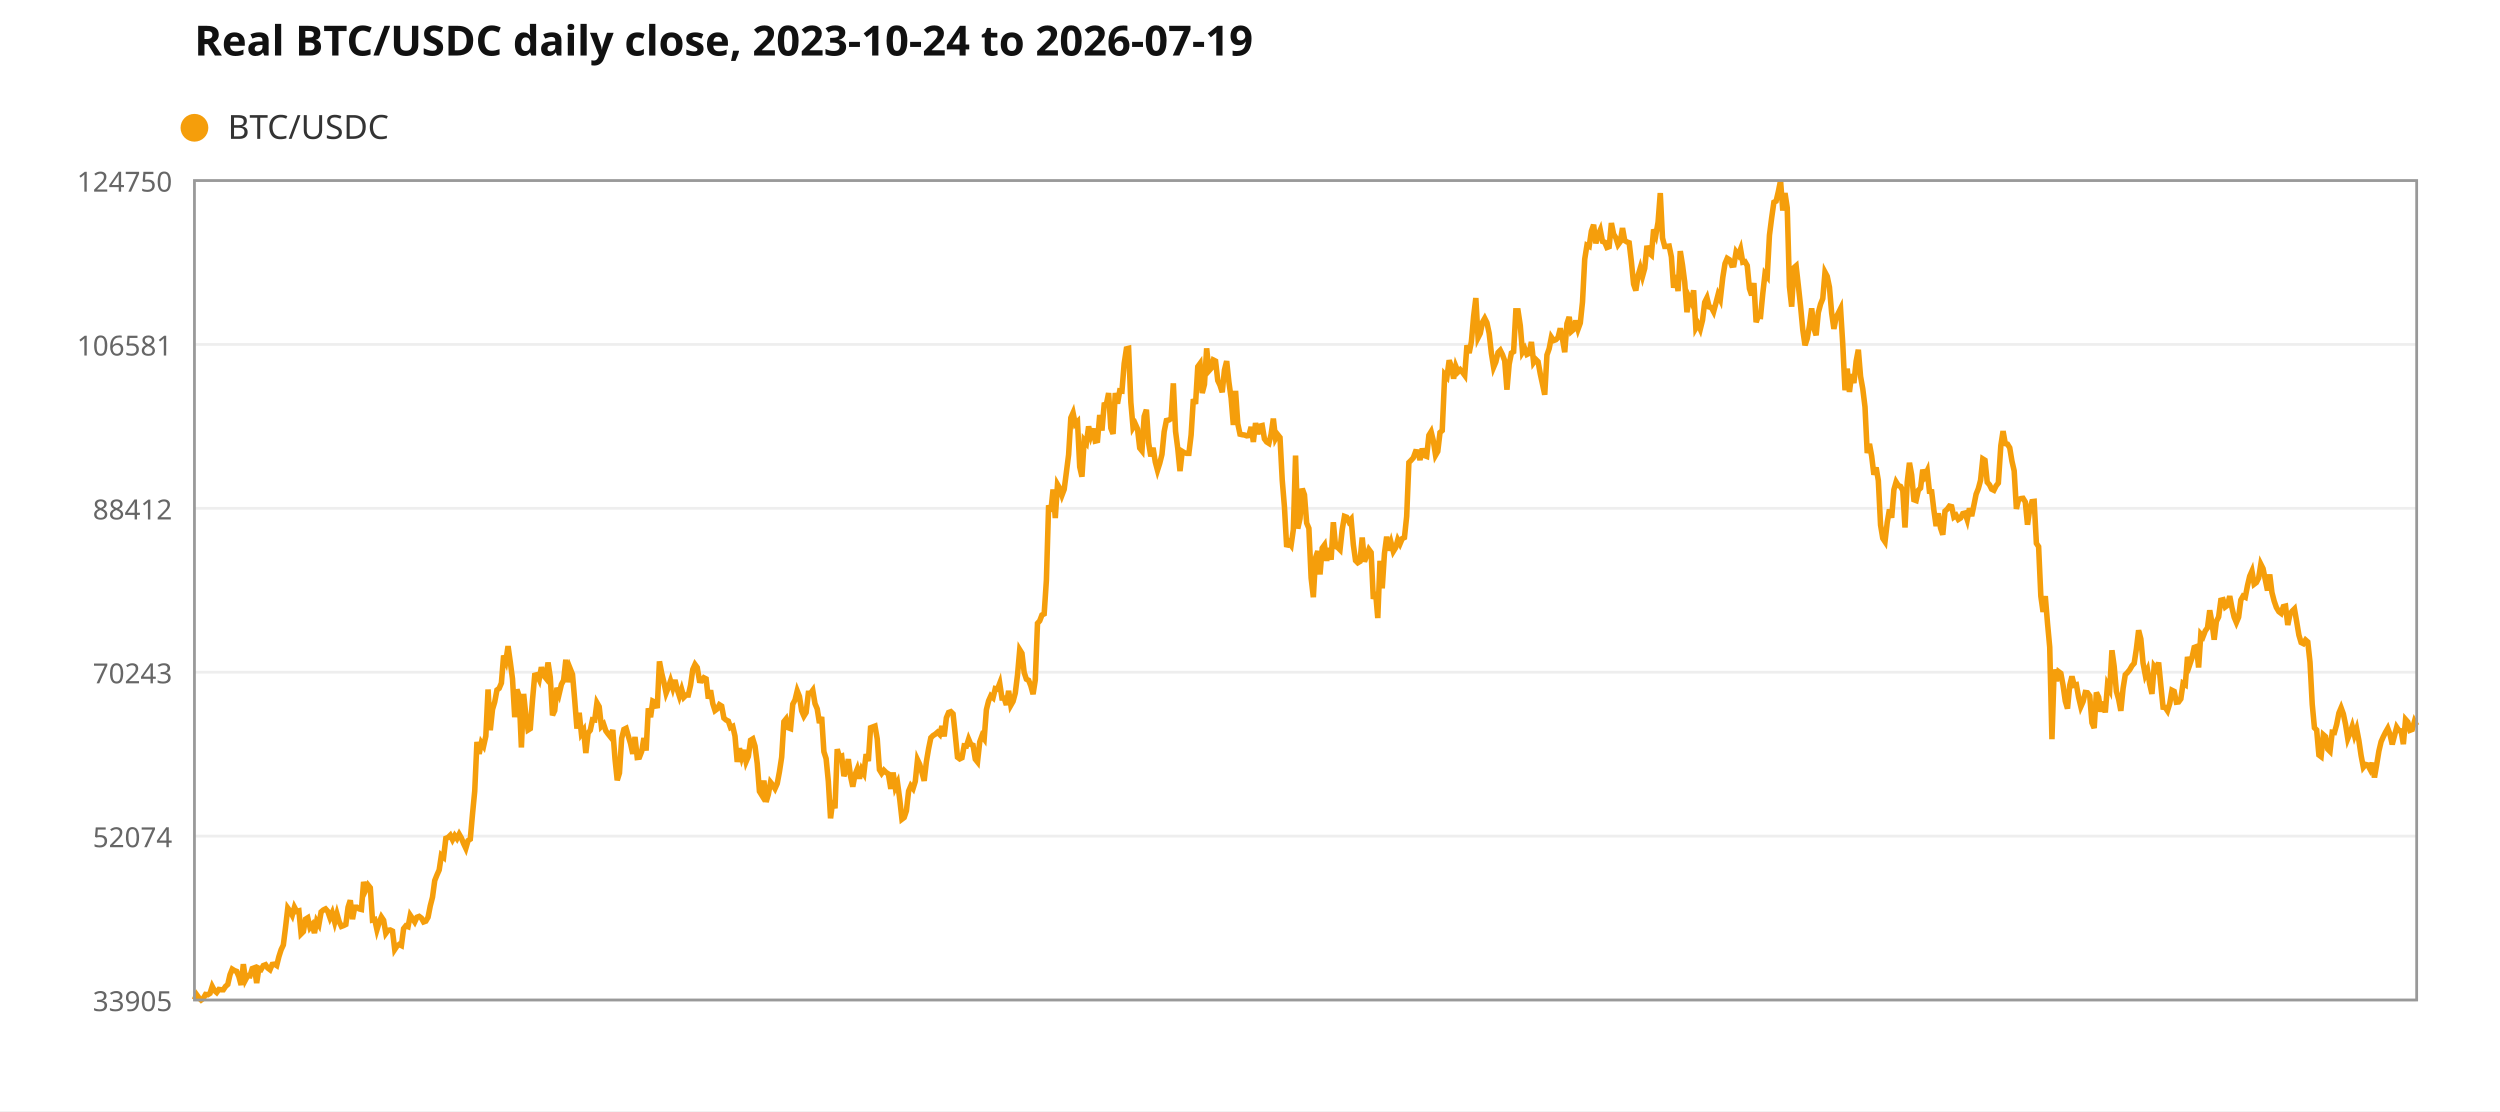
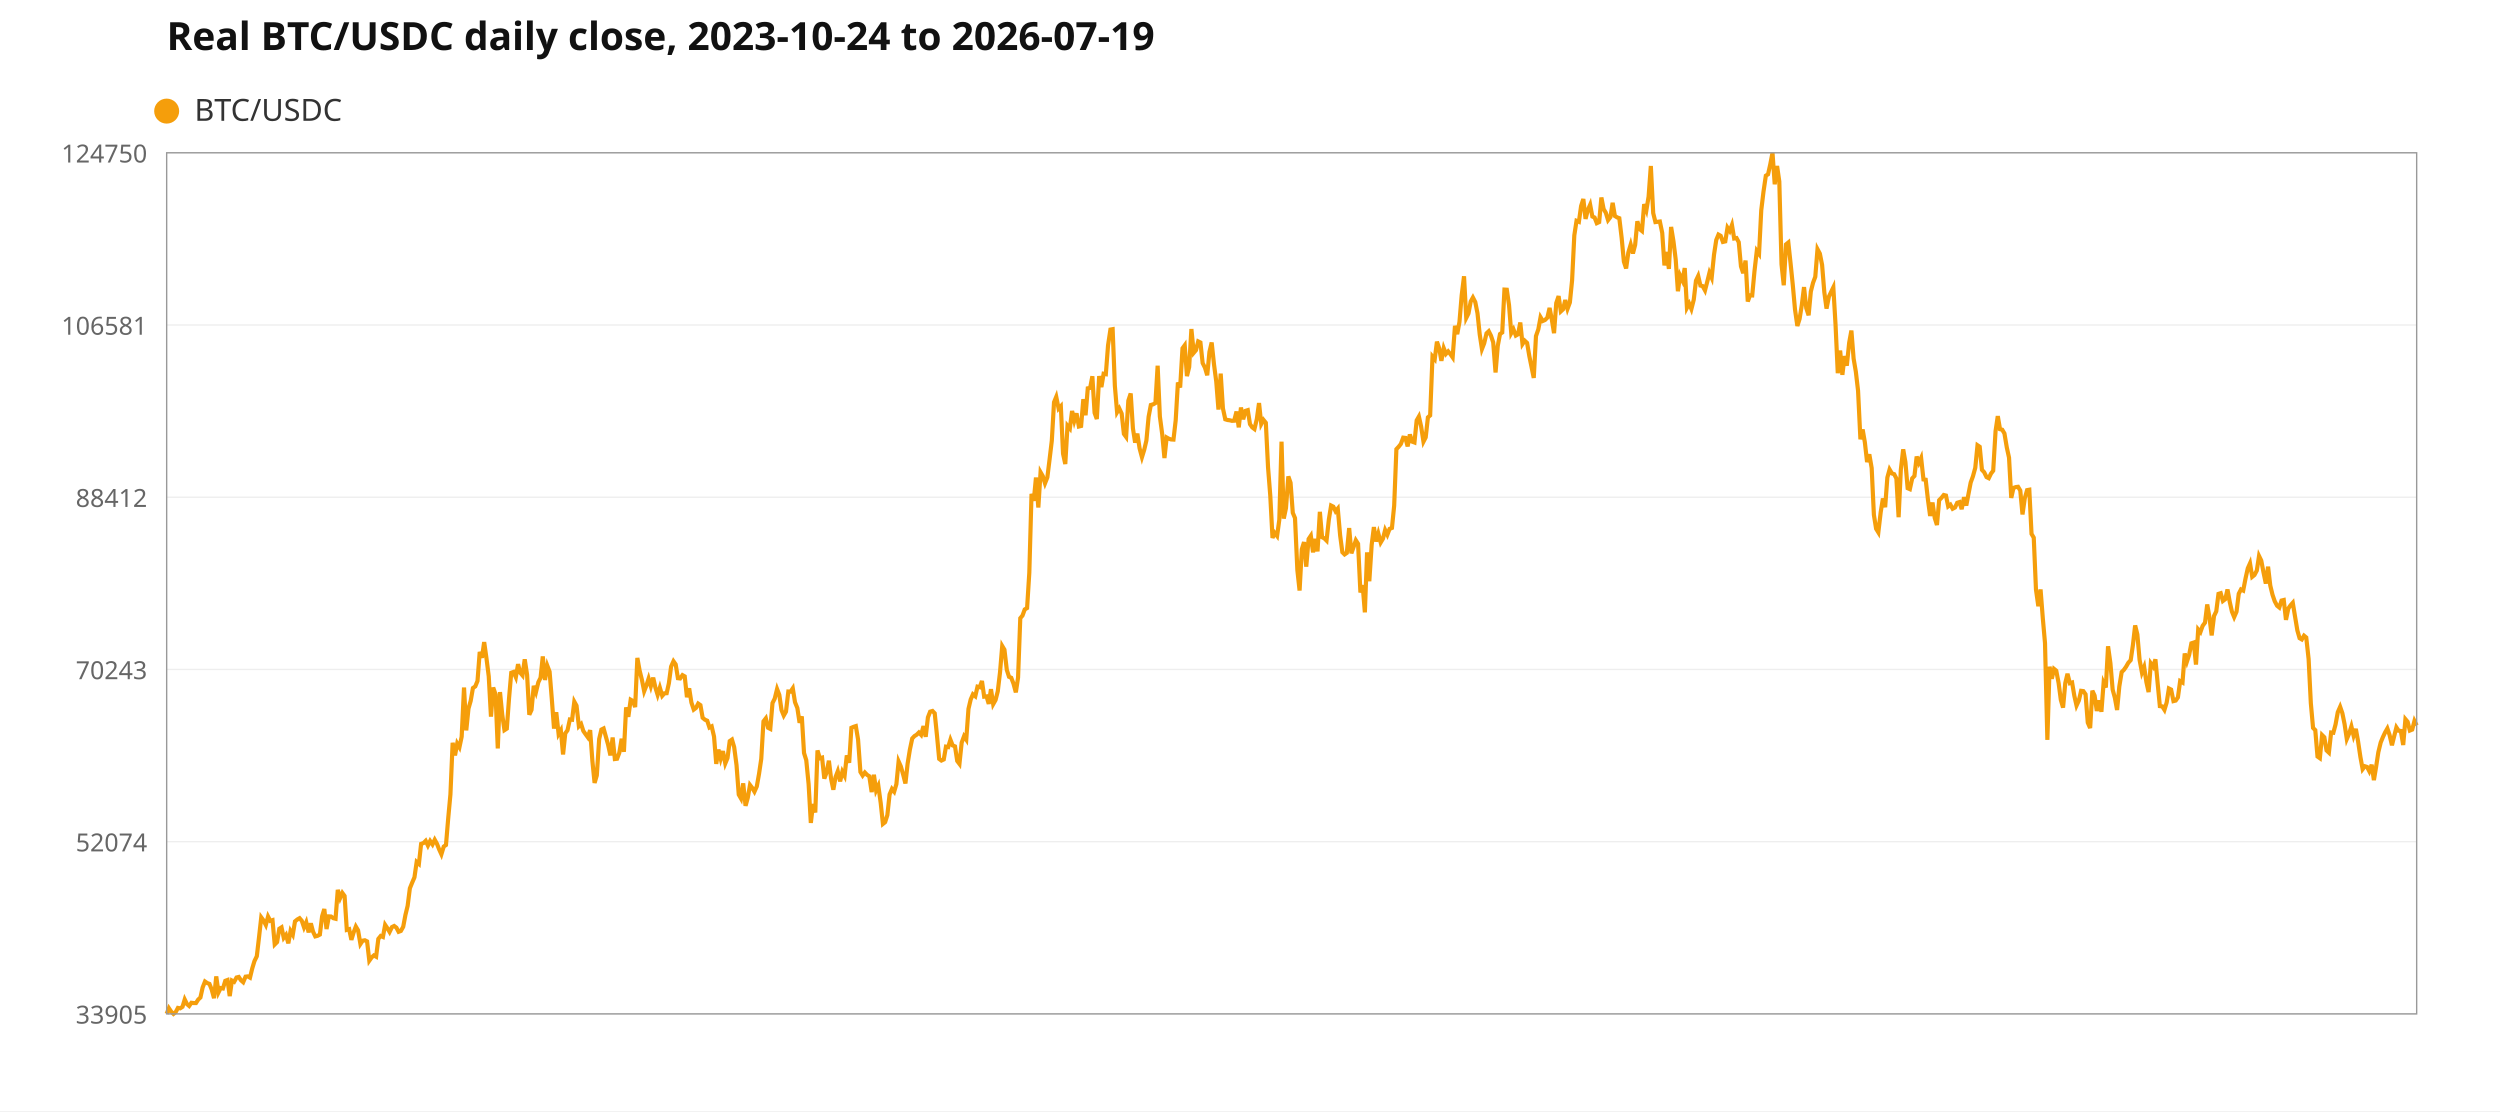
- <svg xmlns="http://www.w3.org/2000/svg" viewBox="0 0 900 400" style="width:100%;height:auto;display:block;" font-family="sans-serif">
-   <rect width="900" height="400" fill="#ffffff" />
-   <text x="70" y="20" font-size="15" font-weight="bold" fill="#111">Real BTC/USDC daily close, 2023-10-24 to 2026-07-19</text>
-   <circle cx="70" cy="46" r="5" fill="#f59e0b" />
-   <text x="82" y="50" font-size="12" font-family="sans-serif" fill="#333">BTC/USDC</text>
-   <line x1="70" y1="360.0" x2="870" y2="360.0" stroke="#eee" stroke-width="1" />
-   <text x="62" y="364.0" font-size="10" text-anchor="end" font-family="sans-serif" fill="#666">33905</text>
-   <line x1="70" y1="301.0" x2="870" y2="301.0" stroke="#eee" stroke-width="1" />
-   <text x="62" y="305.0" font-size="10" text-anchor="end" font-family="sans-serif" fill="#666">52074</text>
-   <line x1="70" y1="242.0" x2="870" y2="242.0" stroke="#eee" stroke-width="1" />
-   <text x="62" y="246.0" font-size="10" text-anchor="end" font-family="sans-serif" fill="#666">70243</text>
-   <line x1="70" y1="183.0" x2="870" y2="183.0" stroke="#eee" stroke-width="1" />
-   <text x="62" y="187.0" font-size="10" text-anchor="end" font-family="sans-serif" fill="#666">88412</text>
-   <line x1="70" y1="124.0" x2="870" y2="124.0" stroke="#eee" stroke-width="1" />
-   <text x="62" y="128.0" font-size="10" text-anchor="end" font-family="sans-serif" fill="#666">106581</text>
-   <line x1="70" y1="65.0" x2="870" y2="65.0" stroke="#eee" stroke-width="1" />
-   <text x="62" y="69.0" font-size="10" text-anchor="end" font-family="sans-serif" fill="#666">124750</text>
-   <path d="M70.0,359.9 L70.8,358.1 L71.6,359.2 L72.4,360.0 L73.2,359.4 L74.0,358.0 L74.8,358.1 L75.6,357.6 L76.4,355.1 L77.2,356.6 L78.0,357.3 L78.8,356.2 L79.6,356.3 L80.4,356.3 L81.2,355.1 L82.0,354.4 L82.8,350.9 L83.6,348.9 L84.4,349.4 L85.2,349.7 L86.0,351.6 L86.8,354.6 L87.6,347.1 L88.4,352.7 L89.2,351.2 L90.0,351.3 L90.8,348.7 L91.6,348.4 L92.4,353.9 L93.2,348.6 L94.0,349.0 L94.8,347.6 L95.6,347.3 L96.4,348.5 L97.2,349.1 L98.0,347.2 L98.8,347.1 L99.6,347.6 L100.4,344.4 L101.2,341.9 L102.0,340.2 L102.8,333.8 L103.6,326.9 L104.4,328.0 L105.2,329.5 L106.0,326.6 L106.8,328.1 L107.6,327.9 L108.4,336.2 L109.2,335.4 L110.0,330.9 L110.8,330.4 L111.6,333.9 L112.4,332.9 L113.2,335.9 L114.0,331.6 L114.8,332.9 L115.6,328.3 L116.4,327.6 L117.2,327.2 L118.0,328.1 L118.8,330.4 L119.6,328.6 L120.5,332.0 L121.3,329.0 L122.1,331.8 L122.9,333.5 L123.7,333.2 L124.5,332.8 L125.3,326.6 L126.1,324.1 L126.9,330.9 L127.7,326.6 L128.5,326.6 L129.3,327.2 L130.1,327.4 L130.9,317.5 L131.7,320.3 L132.5,318.6 L133.3,319.6 L134.1,331.2 L134.9,331.0 L135.7,334.7 L136.5,332.1 L137.3,330.1 L138.1,331.3 L138.9,336.0 L139.7,334.9 L140.5,334.8 L141.3,335.2 L142.1,341.8 L142.9,340.6 L143.7,340.0 L144.5,340.4 L145.3,334.3 L146.1,333.3 L146.9,333.6 L147.7,329.5 L148.5,330.7 L149.3,331.9 L150.1,330.2 L150.9,329.9 L151.7,330.5 L152.5,331.9 L153.3,331.6 L154.1,330.2 L154.9,326.1 L155.7,323.0 L156.5,317.0 L157.3,315.0 L158.1,313.2 L158.9,307.9 L159.7,308.6 L160.5,301.8 L161.3,301.5 L162.1,300.7 L162.9,302.3 L163.7,300.8 L164.5,301.9 L165.3,300.3 L166.1,301.7 L166.9,303.7 L167.7,305.4 L168.5,302.6 L169.3,302.1 L170.1,293.1 L170.9,284.8 L171.7,267.1 L172.5,271.4 L173.3,267.4 L174.1,268.6 L174.9,265.0 L175.7,248.2 L176.5,262.9 L177.3,255.4 L178.1,252.7 L178.9,248.4 L179.7,247.8 L180.5,245.9 L181.3,236.0 L182.1,238.0 L182.9,232.6 L183.7,238.3 L184.5,244.4 L185.3,258.2 L186.1,248.2 L186.9,250.6 L187.7,269.1 L188.5,249.8 L189.3,257.4 L190.1,262.8 L190.9,262.3 L191.7,252.0 L192.5,243.1 L193.3,242.9 L194.1,244.6 L194.9,240.2 L195.7,243.1 L196.5,244.1 L197.3,238.5 L198.1,243.8 L198.9,257.5 L199.7,255.8 L200.5,247.6 L201.3,249.8 L202.1,246.4 L202.9,244.9 L203.7,237.5 L204.5,245.6 L205.3,240.8 L206.1,242.8 L206.9,252.1 L207.7,262.3 L208.5,256.6 L209.3,264.1 L210.1,262.9 L210.9,271.1 L211.7,263.9 L212.5,262.9 L213.3,259.1 L214.1,259.2 L214.9,253.0 L215.7,254.4 L216.5,261.5 L217.3,260.7 L218.1,263.1 L218.9,264.2 L219.7,265.2 L220.6,262.8 L221.4,273.2 L222.2,280.9 L223.0,278.3 L223.8,265.8 L224.6,262.6 L225.4,262.2 L226.2,265.0 L227.0,267.7 L227.8,271.4 L228.6,265.3 L229.4,272.7 L230.2,272.6 L231.0,270.5 L231.8,265.7 L232.6,270.2 L233.4,255.0 L234.2,258.2 L235.0,252.4 L235.8,252.8 L236.6,254.9 L237.4,238.1 L238.2,242.3 L239.0,245.6 L239.8,249.5 L240.6,247.5 L241.4,245.1 L242.2,247.7 L243.0,244.8 L243.8,248.2 L244.6,250.7 L245.4,248.2 L246.2,251.0 L247.0,250.2 L247.8,250.2 L248.6,246.7 L249.4,241.0 L250.2,239.2 L251.0,240.3 L251.8,245.0 L252.6,245.1 L253.4,244.0 L254.2,244.4 L255.0,251.5 L255.8,248.5 L256.6,253.3 L257.4,255.8 L258.2,255.2 L259.0,253.7 L259.8,254.2 L260.6,258.5 L261.4,259.2 L262.2,259.6 L263.0,261.9 L263.8,261.5 L264.6,265.0 L265.4,274.3 L266.2,269.4 L267.0,272.6 L267.8,270.0 L268.6,274.2 L269.4,272.3 L270.2,266.5 L271.0,266.0 L271.8,268.6 L272.6,274.8 L273.4,284.9 L274.2,286.2 L275.0,281.0 L275.8,288.7 L276.6,286.0 L277.4,281.6 L278.2,282.6 L279.0,283.9 L279.8,282.1 L280.6,277.8 L281.4,272.6 L282.2,259.8 L283.0,258.8 L283.8,262.0 L284.6,262.3 L285.4,253.5 L286.2,252.0 L287.0,248.7 L287.8,250.7 L288.6,255.9 L289.4,257.8 L290.2,256.5 L291.0,249.6 L291.8,249.6 L292.6,248.5 L293.4,253.3 L294.2,255.2 L295.0,260.3 L295.8,258.1 L296.6,270.6 L297.4,273.1 L298.2,281.3 L299.0,294.6 L299.8,288.1 L300.6,291.0 L301.4,269.7 L302.2,272.5 L303.0,272.2 L303.8,279.4 L304.6,277.3 L305.4,273.3 L306.2,279.5 L307.0,283.2 L307.8,278.9 L308.6,276.9 L309.4,280.3 L310.2,277.0 L311.0,278.4 L311.8,271.5 L312.6,274.0 L313.4,262.0 L314.2,261.7 L315.0,261.4 L315.8,266.0 L316.6,277.1 L317.4,278.4 L318.2,277.3 L319.0,278.1 L319.8,278.6 L320.7,284.0 L321.5,278.1 L322.3,283.5 L323.1,281.8 L323.9,287.7 L324.7,294.9 L325.5,294.3 L326.3,291.9 L327.1,284.8 L327.9,282.9 L328.7,283.9 L329.5,281.3 L330.3,273.5 L331.1,275.2 L331.9,278.1 L332.7,281.1 L333.5,274.2 L334.3,269.5 L335.1,265.6 L335.9,264.8 L336.7,264.3 L337.5,263.6 L338.3,264.4 L339.1,261.4 L339.9,265.1 L340.7,258.4 L341.5,256.5 L342.3,256.2 L343.1,257.0 L343.9,264.5 L344.7,272.6 L345.5,273.2 L346.3,272.8 L347.1,268.5 L347.9,268.6 L348.7,266.1 L349.5,268.0 L350.3,268.3 L351.1,273.3 L351.9,274.3 L352.7,267.1 L353.5,264.9 L354.3,266.0 L355.1,255.5 L355.9,252.3 L356.7,250.5 L357.5,251.2 L358.3,247.9 L359.1,248.1 L359.9,246.0 L360.7,251.3 L361.5,251.3 L362.3,253.8 L363.1,248.7 L363.9,253.9 L364.7,252.5 L365.5,249.5 L366.3,243.0 L367.1,233.9 L367.9,235.2 L368.7,242.1 L369.5,244.5 L370.3,244.9 L371.1,246.9 L371.9,249.9 L372.7,244.8 L373.5,224.4 L374.3,223.5 L375.1,221.4 L375.9,221.0 L376.7,208.9 L377.5,181.9 L378.3,184.2 L379.1,176.2 L379.9,186.5 L380.7,174.4 L381.5,175.8 L382.3,178.3 L383.1,176.2 L383.9,170.0 L384.7,163.7 L385.5,150.4 L386.3,148.6 L387.1,152.6 L387.9,151.8 L388.7,168.1 L389.5,171.6 L390.3,158.5 L391.1,159.5 L391.9,153.5 L392.7,156.8 L393.5,154.3 L394.3,158.8 L395.1,158.6 L395.9,149.4 L396.7,155.0 L397.5,145.7 L398.3,145.5 L399.1,141.5 L399.9,154.1 L400.7,156.2 L401.5,141.5 L402.3,145.3 L403.1,140.7 L403.9,140.8 L404.7,130.9 L405.5,125.6 L406.3,125.4 L407.1,144.8 L407.9,153.9 L408.7,152.6 L409.5,154.4 L410.3,161.3 L411.1,162.3 L411.9,149.9 L412.7,147.5 L413.5,159.4 L414.3,164.3 L415.1,161.2 L415.9,166.3 L416.7,169.3 L417.5,166.8 L418.3,163.6 L419.1,155.4 L419.9,151.4 L420.8,151.2 L421.6,150.7 L422.4,138.0 L423.2,155.3 L424.0,161.5 L424.8,169.6 L425.6,162.5 L426.4,163.0 L427.2,163.2 L428.0,163.2 L428.8,156.6 L429.6,143.7 L430.4,145.4 L431.2,132.0 L432.0,130.9 L432.8,141.5 L433.6,138.4 L434.4,125.4 L435.2,133.5 L436.0,132.6 L436.8,129.6 L437.6,130.0 L438.4,137.0 L439.2,138.7 L440.0,141.2 L440.8,133.2 L441.6,130.0 L442.4,137.5 L443.2,143.3 L444.0,153.0 L444.8,140.7 L445.6,152.5 L446.4,156.3 L447.2,156.5 L448.0,156.6 L448.8,156.9 L449.6,156.8 L450.4,153.7 L451.2,159.1 L452.0,152.3 L452.8,156.3 L453.6,153.4 L454.4,153.2 L455.2,158.0 L456.0,159.1 L456.8,159.6 L457.6,156.3 L458.4,150.7 L459.2,157.9 L460.0,156.5 L460.8,157.5 L461.6,172.8 L462.4,182.5 L463.2,196.9 L464.0,195.2 L464.8,196.3 L465.6,190.7 L466.4,164.0 L467.2,190.3 L468.0,186.7 L468.8,175.9 L469.6,178.1 L470.4,188.3 L471.2,190.2 L472.0,208.0 L472.8,215.0 L473.6,200.8 L474.4,198.4 L475.2,206.8 L476.0,197.3 L476.8,196.2 L477.6,201.9 L478.4,197.3 L479.2,201.5 L480.0,188.0 L480.8,196.7 L481.6,197.1 L482.4,197.9 L483.2,190.6 L484.0,185.9 L484.8,186.2 L485.6,187.8 L486.4,186.9 L487.2,196.1 L488.0,201.8 L488.8,202.6 L489.6,202.1 L490.4,193.5 L491.2,202.2 L492.0,200.0 L492.8,197.8 L493.6,198.9 L494.4,215.6 L495.2,213.1 L496.0,222.5 L496.8,201.9 L497.6,211.8 L498.4,199.3 L499.2,193.2 L500.0,198.2 L500.8,195.4 L501.6,198.5 L502.4,197.2 L503.2,194.3 L504.0,195.8 L504.8,193.9 L505.6,193.5 L506.4,185.9 L507.2,166.5 L508.0,165.7 L508.8,164.8 L509.6,162.6 L510.4,162.7 L511.2,165.6 L512.0,161.5 L512.8,164.0 L513.6,164.3 L514.4,156.7 L515.2,155.4 L516.0,158.7 L516.8,163.9 L517.6,162.5 L518.4,155.7 L519.2,155.0 L520.1,134.8 L520.9,135.7 L521.7,129.7 L522.5,132.0 L523.3,136.3 L524.1,131.9 L524.9,133.9 L525.7,133.1 L526.5,134.0 L527.3,135.1 L528.1,124.3 L528.9,127.1 L529.7,123.0 L530.5,113.9 L531.3,107.3 L532.1,121.6 L532.9,120.0 L533.7,116.0 L534.5,114.6 L535.3,116.2 L536.1,120.0 L536.9,127.2 L537.7,132.2 L538.5,130.3 L539.3,126.9 L540.1,126.1 L540.9,127.7 L541.7,129.9 L542.5,140.3 L543.3,131.1 L544.1,127.1 L544.9,126.6 L545.7,111.9 L546.5,111.9 L547.3,117.2 L548.1,126.8 L548.9,125.5 L549.7,127.6 L550.5,127.2 L551.3,123.1 L552.1,130.5 L552.9,129.4 L553.7,130.2 L554.5,134.6 L555.3,138.3 L556.1,142.1 L556.9,127.8 L557.7,125.5 L558.5,121.4 L559.3,122.6 L560.1,122.3 L560.9,121.5 L561.7,118.2 L562.5,122.1 L563.3,126.8 L564.1,116.5 L564.9,114.1 L565.7,119.3 L566.5,118.6 L567.3,115.4 L568.1,118.5 L568.9,116.3 L569.7,108.7 L570.5,93.3 L571.3,88.3 L572.1,88.7 L572.9,83.2 L573.7,80.9 L574.5,87.6 L575.3,84.6 L576.1,82.8 L576.9,86.9 L577.7,87.2 L578.5,89.1 L579.3,88.8 L580.1,80.3 L580.9,84.3 L581.7,85.6 L582.5,88.1 L583.3,87.0 L584.1,82.1 L584.9,86.6 L585.7,87.1 L586.5,87.4 L587.3,94.2 L588.1,102.3 L588.9,104.6 L589.7,99.2 L590.5,96.5 L591.3,99.5 L592.1,96.6 L592.9,88.5 L593.7,91.1 L594.5,91.8 L595.3,82.6 L596.1,84.6 L596.9,80.0 L597.7,69.5 L598.5,85.7 L599.3,88.7 L600.1,88.7 L600.9,88.6 L601.7,92.5 L602.5,103.6 L603.3,99.0 L604.1,104.8 L604.9,90.4 L605.7,95.4 L606.5,101.6 L607.3,112.4 L608.1,107.1 L608.9,108.8 L609.7,104.5 L610.5,118.1 L611.3,116.7 L612.1,118.5 L612.9,115.3 L613.7,108.8 L614.5,107.2 L615.3,110.5 L616.1,110.7 L616.9,112.2 L617.7,109.2 L618.5,106.1 L619.3,107.8 L620.2,99.9 L621.0,94.9 L621.8,93.0 L622.6,93.5 L623.4,95.5 L624.2,95.4 L625.0,90.7 L625.8,91.8 L626.6,89.7 L627.4,94.4 L628.2,94.2 L629.0,95.6 L629.8,103.9 L630.6,106.3 L631.4,101.9 L632.2,116.0 L633.0,113.8 L633.8,113.9 L634.6,105.7 L635.4,98.6 L636.2,99.6 L637.0,84.7 L637.8,78.4 L638.6,72.8 L639.4,72.4 L640.2,69.0 L641.0,65.0 L641.8,75.8 L642.6,69.5 L643.4,74.8 L644.2,103.2 L645.0,110.4 L645.8,96.4 L646.6,95.7 L647.4,102.8 L648.2,110.2 L649.0,118.7 L649.8,124.3 L650.6,121.9 L651.4,117.2 L652.2,111.0 L653.0,118.2 L653.8,120.7 L654.6,112.5 L655.4,109.5 L656.2,107.5 L657.0,98.0 L657.8,99.5 L658.6,103.4 L659.4,112.7 L660.2,118.4 L661.0,114.3 L661.8,112.7 L662.6,111.1 L663.4,124.0 L664.2,140.5 L665.0,132.7 L665.8,141.1 L666.6,134.7 L667.4,137.9 L668.2,130.1 L669.0,125.9 L669.8,135.5 L670.6,140.0 L671.4,146.5 L672.2,163.1 L673.0,159.8 L673.8,164.2 L674.6,170.9 L675.4,168.3 L676.2,173.0 L677.0,189.0 L677.8,193.8 L678.6,195.0 L679.4,188.1 L680.2,183.4 L681.0,186.4 L681.8,176.3 L682.6,173.5 L683.4,174.8 L684.2,175.1 L685.0,176.6 L685.8,189.9 L686.6,173.6 L687.4,166.6 L688.2,171.0 L689.0,179.9 L689.8,180.2 L690.6,176.5 L691.4,175.7 L692.2,169.1 L693.0,171.2 L693.8,169.5 L694.6,176.9 L695.4,177.0 L696.2,183.7 L697.0,189.4 L697.8,184.8 L698.6,190.1 L699.4,192.5 L700.2,184.0 L701.0,183.3 L701.8,182.2 L702.6,182.4 L703.4,186.1 L704.2,185.5 L705.0,187.0 L705.8,186.5 L706.6,184.9 L707.4,184.7 L708.2,187.1 L709.0,183.0 L709.8,185.8 L710.6,181.9 L711.4,177.9 L712.2,175.9 L713.0,172.9 L713.8,165.2 L714.6,165.7 L715.4,173.6 L716.2,174.5 L717.0,176.1 L717.8,176.5 L718.6,174.9 L719.4,173.9 L720.3,160.4 L721.1,155.2 L721.9,159.7 L722.7,159.9 L723.5,161.2 L724.3,166.0 L725.1,169.5 L725.9,183.2 L726.7,179.8 L727.5,179.5 L728.3,179.4 L729.1,180.7 L729.9,188.9 L730.7,183.4 L731.5,180.6 L732.3,180.5 L733.1,195.6 L733.9,196.8 L734.7,214.6 L735.5,220.3 L736.3,214.6 L737.1,224.3 L737.9,233.0 L738.7,266.1 L739.5,241.0 L740.3,245.2 L741.1,241.8 L741.9,242.4 L742.7,246.7 L743.5,252.4 L744.3,255.1 L745.1,246.7 L745.9,243.5 L746.7,246.7 L747.5,246.5 L748.3,251.0 L749.1,254.4 L749.9,252.6 L750.7,249.3 L751.5,249.4 L752.3,250.5 L753.1,260.2 L753.9,262.1 L754.7,249.3 L755.5,251.0 L756.3,256.2 L757.1,252.6 L757.9,256.5 L758.7,246.6 L759.5,248.2 L760.3,234.1 L761.1,239.9 L761.9,248.9 L762.7,251.7 L763.5,255.9 L764.3,247.9 L765.1,242.9 L765.9,242.1 L766.7,241.1 L767.5,239.7 L768.3,238.8 L769.1,233.6 L769.9,226.9 L770.7,230.0 L771.5,238.7 L772.3,243.0 L773.1,241.2 L773.9,246.3 L774.7,249.8 L775.5,239.9 L776.3,241.0 L777.1,238.5 L777.9,246.7 L778.7,254.6 L779.5,254.7 L780.3,255.9 L781.1,253.3 L781.9,248.5 L782.7,248.9 L783.5,252.8 L784.3,252.7 L785.1,251.6 L785.9,246.0 L786.7,246.5 L787.5,236.5 L788.3,239.3 L789.1,236.9 L789.9,233.1 L790.7,232.8 L791.5,240.3 L792.3,228.3 L793.1,229.2 L793.9,227.1 L794.7,226.0 L795.5,219.7 L796.3,224.2 L797.1,230.3 L797.9,223.7 L798.7,222.1 L799.5,216.1 L800.3,215.9 L801.1,218.5 L801.9,217.9 L802.7,214.6 L803.5,218.8 L804.3,222.2 L805.1,224.1 L805.9,222.2 L806.7,216.0 L807.5,214.6 L808.3,215.0 L809.1,210.8 L809.9,207.4 L810.7,205.6 L811.5,210.3 L812.3,209.7 L813.1,208.1 L813.9,203.1 L814.7,204.7 L815.5,208.7 L816.3,212.6 L817.1,206.8 L817.9,213.3 L818.7,216.4 L819.5,218.7 L820.4,220.2 L821.2,220.8 L822.0,218.4 L822.8,218.2 L823.6,225.0 L824.4,221.1 L825.2,220.0 L826.0,219.2 L826.8,223.8 L827.6,228.6 L828.4,231.3 L829.2,231.7 L830.0,230.4 L830.8,231.1 L831.6,238.4 L832.4,253.5 L833.2,262.0 L834.0,262.8 L834.8,271.8 L835.6,272.4 L836.4,264.5 L837.2,265.2 L838.0,269.7 L838.8,270.5 L839.6,263.6 L840.4,263.7 L841.2,260.8 L842.0,256.7 L842.8,254.8 L843.6,257.0 L844.4,260.8 L845.2,265.9 L846.0,263.9 L846.8,261.5 L847.6,264.7 L848.4,262.4 L849.2,266.6 L850.0,272.0 L850.8,276.2 L851.6,275.2 L852.4,275.4 L853.2,276.9 L854.0,274.6 L854.8,279.9 L855.6,275.3 L856.4,270.4 L857.2,267.0 L858.0,265.2 L858.8,263.6 L859.6,262.2 L860.4,264.4 L861.2,268.0 L862.0,264.9 L862.8,261.8 L863.6,263.0 L864.4,263.1 L865.2,267.9 L866.0,259.0 L866.8,259.9 L867.6,262.9 L868.4,262.6 L869.2,259.7 L870.0,261.2" fill="none" stroke="#f59e0b" stroke-width="2" />
-   <rect x="70" y="65" width="800" height="295" fill="none" stroke="#999" stroke-width="1" />
+ <svg xmlns="http://www.w3.org/2000/svg" width="1800" height="800" viewBox="0 0 1800 800" font-family="sans-serif">
+   <rect width="1800" height="800" fill="#ffffff" />
+   <text x="120" y="36" font-size="28" font-weight="bold" fill="#111">Real BTC/USDC daily close, 2023-10-24 to 2026-07-19</text>
+   <circle cx="120" cy="80" r="9" fill="#f59e0b" />
+   <text x="140" y="87" font-size="22" font-family="sans-serif" fill="#333">BTC/USDC</text>
+   <line x1="120" y1="730.0" x2="1740" y2="730.0" stroke="#eee" stroke-width="1" />
+   <text x="106" y="737.0" font-size="18" text-anchor="end" font-family="sans-serif" fill="#666">33905</text>
+   <line x1="120" y1="606.0" x2="1740" y2="606.0" stroke="#eee" stroke-width="1" />
+   <text x="106" y="613.0" font-size="18" text-anchor="end" font-family="sans-serif" fill="#666">52074</text>
+   <line x1="120" y1="482.0" x2="1740" y2="482.0" stroke="#eee" stroke-width="1" />
+   <text x="106" y="489.0" font-size="18" text-anchor="end" font-family="sans-serif" fill="#666">70243</text>
+   <line x1="120" y1="358.0" x2="1740" y2="358.0" stroke="#eee" stroke-width="1" />
+   <text x="106" y="365.0" font-size="18" text-anchor="end" font-family="sans-serif" fill="#666">88412</text>
+   <line x1="120" y1="234.0" x2="1740" y2="234.0" stroke="#eee" stroke-width="1" />
+   <text x="106" y="241.0" font-size="18" text-anchor="end" font-family="sans-serif" fill="#666">106581</text>
+   <line x1="120" y1="110.0" x2="1740" y2="110.0" stroke="#eee" stroke-width="1" />
+   <text x="106" y="117.0" font-size="18" text-anchor="end" font-family="sans-serif" fill="#666">124750</text>
+   <path d="M120.0,729.9 L121.6,725.9 L123.2,728.3 L124.9,730.0 L126.5,728.7 L128.1,725.7 L129.7,726.0 L131.4,724.9 L133.0,719.6 L134.6,722.9 L136.2,724.3 L137.8,722.0 L139.5,722.2 L141.1,722.2 L142.7,719.7 L144.3,718.2 L145.9,711.0 L147.6,706.7 L149.2,707.8 L150.8,708.4 L152.4,712.4 L154.1,718.7 L155.7,703.0 L157.3,714.6 L158.9,711.4 L160.5,711.7 L162.2,706.2 L163.8,705.6 L165.4,717.2 L167.0,706.0 L168.6,706.9 L170.3,703.8 L171.9,703.4 L173.5,705.8 L175.1,707.2 L176.8,703.2 L178.4,703.0 L180.0,703.9 L181.6,697.3 L183.2,692.0 L184.9,688.5 L186.5,674.8 L188.1,660.5 L189.7,662.7 L191.4,666.0 L193.0,659.9 L194.6,663.0 L196.2,662.5 L197.8,680.0 L199.5,678.3 L201.1,668.7 L202.7,667.7 L204.3,675.2 L205.9,673.1 L207.6,679.2 L209.2,670.3 L210.8,673.0 L212.4,663.4 L214.1,662.0 L215.7,661.1 L217.3,663.0 L218.9,667.7 L220.5,664.0 L222.2,671.3 L223.8,664.8 L225.4,670.8 L227.0,674.2 L228.6,673.8 L230.3,672.9 L231.9,659.8 L233.5,654.5 L235.1,668.9 L236.8,659.8 L238.4,659.9 L240.0,661.1 L241.6,661.5 L243.2,640.7 L244.9,646.6 L246.5,642.9 L248.1,645.1 L249.7,669.5 L251.4,669.0 L253.0,676.7 L254.6,671.4 L256.2,667.1 L257.8,669.8 L259.5,679.7 L261.1,677.3 L262.7,677.0 L264.3,677.8 L265.9,691.7 L267.6,689.3 L269.2,687.9 L270.8,688.8 L272.4,676.0 L274.1,673.9 L275.7,674.6 L277.3,665.9 L278.9,668.3 L280.5,671.0 L282.2,667.5 L283.8,666.7 L285.4,667.9 L287.0,670.9 L288.6,670.3 L290.3,667.3 L291.9,658.8 L293.5,652.2 L295.1,639.6 L296.8,635.4 L298.4,631.7 L300.0,620.6 L301.6,622.0 L303.2,607.6 L304.9,607.0 L306.5,605.4 L308.1,608.8 L309.7,605.5 L311.4,608.0 L313.0,604.6 L314.6,607.5 L316.2,611.6 L317.8,615.1 L319.5,609.5 L321.1,608.4 L322.7,589.3 L324.3,572.0 L325.9,534.8 L327.6,543.9 L329.2,535.3 L330.8,538.0 L332.4,530.4 L334.1,495.0 L335.7,525.9 L337.3,510.2 L338.9,504.6 L340.5,495.4 L342.2,494.2 L343.8,490.3 L345.4,469.4 L347.0,473.6 L348.6,462.3 L350.3,474.3 L351.9,487.0 L353.5,516.0 L355.1,495.0 L356.8,500.0 L358.4,538.9 L360.0,498.3 L361.6,514.5 L363.2,525.7 L364.9,524.6 L366.5,502.9 L368.1,484.4 L369.7,483.8 L371.4,487.6 L373.0,478.2 L374.6,484.4 L376.2,486.3 L377.8,474.7 L379.5,485.8 L381.1,514.6 L382.7,511.1 L384.3,493.8 L385.9,498.3 L387.6,491.2 L389.2,488.0 L390.8,472.6 L392.4,489.6 L394.1,479.4 L395.7,483.6 L397.3,503.3 L398.9,524.6 L400.5,512.8 L402.2,528.5 L403.8,525.8 L405.4,543.2 L407.0,528.0 L408.6,525.8 L410.3,518.0 L411.9,518.2 L413.5,505.2 L415.1,508.1 L416.8,522.9 L418.4,521.3 L420.0,526.3 L421.6,528.6 L423.2,530.8 L424.9,525.7 L426.5,547.7 L428.1,563.7 L429.7,558.3 L431.4,532.1 L433.0,525.3 L434.6,524.5 L436.2,530.3 L437.8,536.1 L439.5,543.9 L441.1,531.0 L442.7,546.5 L444.3,546.3 L445.9,542.0 L447.6,531.9 L449.2,541.3 L450.8,509.3 L452.4,516.1 L454.1,503.8 L455.7,504.7 L457.3,509.1 L458.9,473.7 L460.5,482.7 L462.2,489.6 L463.8,497.7 L465.4,493.6 L467.0,488.6 L468.6,494.1 L470.3,487.9 L471.9,495.1 L473.5,500.3 L475.1,495.1 L476.8,501.0 L478.4,499.2 L480.0,499.1 L481.6,491.9 L483.2,479.9 L484.9,476.1 L486.5,478.4 L488.1,488.3 L489.7,488.5 L491.4,486.1 L493.0,487.0 L494.6,502.0 L496.2,495.6 L497.8,505.8 L499.5,510.9 L501.1,509.7 L502.7,506.6 L504.3,507.7 L505.9,516.8 L507.6,518.2 L509.2,518.9 L510.8,523.8 L512.4,523.0 L514.1,530.3 L515.7,550.0 L517.3,539.7 L518.9,546.3 L520.5,540.8 L522.2,549.7 L523.8,545.8 L525.4,533.6 L527.0,532.5 L528.6,537.9 L530.3,550.9 L531.9,572.1 L533.5,574.9 L535.1,564.0 L536.8,580.2 L538.4,574.4 L540.0,565.2 L541.6,567.3 L543.2,570.0 L544.9,566.2 L546.5,557.2 L548.1,546.4 L549.7,519.4 L551.4,517.2 L553.0,524.0 L554.6,524.8 L556.2,506.2 L557.8,503.0 L559.5,496.1 L561.1,500.3 L562.7,511.3 L564.3,515.2 L565.9,512.4 L567.6,497.9 L569.2,498.0 L570.8,495.6 L572.4,505.6 L574.1,509.8 L575.7,520.4 L577.3,515.8 L578.9,542.2 L580.5,547.3 L582.2,564.6 L583.8,592.5 L585.4,578.9 L587.0,585.0 L588.6,540.3 L590.3,546.0 L591.9,545.5 L593.5,560.6 L595.1,556.3 L596.8,547.7 L598.4,560.8 L600.0,568.6 L601.6,559.5 L603.2,555.3 L604.9,562.6 L606.5,555.6 L608.1,558.6 L609.7,543.9 L611.4,549.2 L613.0,524.0 L614.6,523.3 L616.2,522.8 L617.8,532.4 L619.5,555.8 L621.1,558.4 L622.7,556.2 L624.3,557.9 L625.9,558.9 L627.6,570.3 L629.2,557.8 L630.8,569.1 L632.4,565.7 L634.1,578.1 L635.7,593.2 L637.3,591.9 L638.9,586.9 L640.5,572.0 L642.2,568.0 L643.8,570.0 L645.4,564.6 L647.0,548.2 L648.6,551.8 L650.3,557.8 L651.9,564.1 L653.5,549.7 L655.1,539.8 L656.8,531.7 L658.4,530.0 L660.0,529.0 L661.6,527.4 L663.2,529.1 L664.9,522.8 L666.5,530.5 L668.1,516.5 L669.7,512.4 L671.4,511.9 L673.0,513.6 L674.6,529.3 L676.2,546.4 L677.8,547.6 L679.5,546.8 L681.1,537.6 L682.7,537.9 L684.3,532.6 L685.9,536.7 L687.6,537.4 L689.2,547.9 L690.8,550.0 L692.4,534.7 L694.1,530.1 L695.7,532.5 L697.3,510.4 L698.9,503.6 L700.5,499.9 L702.2,501.3 L703.8,494.4 L705.4,494.8 L707.0,490.3 L708.6,501.6 L710.3,501.4 L711.9,506.8 L713.5,496.2 L715.1,507.0 L716.8,504.0 L718.4,497.7 L720.0,484.2 L721.6,465.1 L723.2,467.8 L724.9,482.3 L726.5,487.3 L728.1,488.0 L729.7,492.2 L731.4,498.5 L733.0,487.9 L734.6,445.1 L736.2,443.2 L737.8,438.8 L739.5,437.8 L741.1,412.4 L742.7,355.6 L744.3,360.6 L745.9,343.8 L747.6,365.4 L749.2,340.0 L750.8,342.8 L752.4,348.0 L754.1,343.7 L755.7,330.7 L757.3,317.3 L758.9,289.6 L760.5,285.7 L762.2,294.2 L763.8,292.5 L765.4,326.7 L767.0,334.1 L768.6,306.5 L770.3,308.5 L771.9,295.9 L773.5,303.0 L775.1,297.6 L776.8,307.1 L778.4,306.7 L780.0,287.4 L781.6,299.0 L783.2,279.6 L784.9,279.3 L786.5,270.9 L788.1,297.2 L789.7,301.7 L791.4,270.8 L793.0,278.7 L794.6,269.1 L796.2,269.4 L797.8,248.6 L799.5,237.3 L801.1,237.0 L802.7,277.8 L804.3,296.8 L805.9,294.1 L807.6,297.8 L809.2,312.4 L810.8,314.6 L812.4,288.5 L814.1,283.3 L815.7,308.4 L817.3,318.7 L818.9,312.2 L820.5,322.8 L822.2,329.2 L823.8,324.0 L825.4,317.2 L827.0,300.1 L828.6,291.6 L830.3,291.1 L831.9,290.2 L833.5,263.3 L835.1,299.8 L836.8,312.7 L838.4,329.8 L840.0,315.0 L841.6,315.9 L843.2,316.4 L844.9,316.5 L846.5,302.6 L848.1,275.4 L849.7,279.0 L851.4,250.8 L853.0,248.6 L854.6,270.8 L856.2,264.3 L857.8,236.9 L859.5,254.0 L861.1,252.1 L862.7,245.8 L864.3,246.6 L865.9,261.4 L867.6,264.8 L869.2,270.2 L870.8,253.4 L872.4,246.6 L874.1,262.5 L875.7,274.7 L877.3,294.9 L878.9,269.0 L880.5,294.0 L882.2,301.9 L883.8,302.4 L885.4,302.6 L887.0,303.0 L888.6,302.9 L890.3,296.3 L891.9,307.7 L893.5,293.4 L895.1,301.9 L896.8,295.8 L898.4,295.3 L900.0,305.4 L901.6,307.7 L903.2,308.9 L904.9,301.8 L906.5,290.2 L908.1,305.3 L909.7,302.3 L911.4,304.4 L913.0,336.6 L914.6,356.9 L916.2,387.3 L917.8,383.7 L919.5,385.9 L921.1,374.3 L922.7,318.0 L924.3,373.4 L925.9,365.8 L927.6,343.0 L929.2,347.6 L930.8,369.2 L932.4,373.0 L934.1,410.5 L935.7,425.2 L937.3,395.5 L938.9,390.3 L940.5,408.0 L942.2,388.1 L943.8,385.7 L945.4,397.7 L947.0,388.0 L948.6,397.0 L950.3,368.5 L951.9,386.8 L953.5,387.6 L955.1,389.2 L956.8,373.9 L958.4,364.0 L960.0,364.8 L961.6,368.1 L963.2,366.2 L964.9,385.5 L966.5,397.6 L968.1,399.2 L969.7,398.1 L971.4,380.2 L973.0,398.4 L974.6,393.8 L976.2,389.0 L977.8,391.5 L979.5,426.6 L981.1,421.3 L982.7,440.9 L984.3,397.7 L985.9,418.5 L987.6,392.3 L989.2,379.5 L990.8,389.9 L992.4,384.1 L994.1,390.6 L995.7,387.9 L997.3,381.6 L998.9,385.0 L1000.5,380.8 L1002.2,380.1 L1003.8,364.1 L1005.4,323.4 L1007.0,321.7 L1008.6,319.7 L1010.3,315.1 L1011.9,315.3 L1013.5,321.4 L1015.1,312.8 L1016.8,318.0 L1018.4,318.6 L1020.0,302.7 L1021.6,299.9 L1023.2,307.0 L1024.9,318.0 L1026.5,314.9 L1028.1,300.5 L1029.7,299.1 L1031.4,256.7 L1033.0,258.6 L1034.6,246.0 L1036.2,250.7 L1037.8,259.8 L1039.5,250.7 L1041.1,254.8 L1042.7,253.0 L1044.3,255.0 L1045.9,257.3 L1047.6,234.6 L1049.2,240.6 L1050.8,231.9 L1052.4,212.7 L1054.1,198.9 L1055.7,228.9 L1057.3,225.7 L1058.9,217.1 L1060.5,214.2 L1062.2,217.5 L1063.8,225.6 L1065.4,240.8 L1067.0,251.3 L1068.6,247.2 L1070.3,240.0 L1071.9,238.5 L1073.5,241.7 L1075.1,246.5 L1076.8,268.2 L1078.4,249.0 L1080.0,240.5 L1081.6,239.4 L1083.2,208.5 L1084.9,208.6 L1086.5,219.7 L1088.1,239.9 L1089.7,237.1 L1091.4,241.6 L1093.0,240.7 L1094.6,232.2 L1096.2,247.7 L1097.8,245.3 L1099.5,246.9 L1101.1,256.3 L1102.7,264.2 L1104.3,272.1 L1105.9,242.0 L1107.6,237.1 L1109.2,228.4 L1110.8,231.1 L1112.4,230.4 L1114.1,228.7 L1115.7,221.7 L1117.3,230.0 L1118.9,239.9 L1120.5,218.2 L1122.2,213.2 L1123.8,224.2 L1125.4,222.7 L1127.0,216.0 L1128.6,222.4 L1130.3,217.8 L1131.9,201.9 L1133.5,169.5 L1135.1,159.0 L1136.8,159.7 L1138.4,148.3 L1140.0,143.3 L1141.6,157.6 L1143.2,151.3 L1144.9,147.4 L1146.5,155.9 L1148.1,156.6 L1149.7,160.7 L1151.4,159.9 L1153.0,142.2 L1154.6,150.5 L1156.2,153.2 L1157.8,158.5 L1159.5,156.3 L1161.1,146.0 L1162.7,155.5 L1164.3,156.5 L1165.9,157.1 L1167.6,171.4 L1169.2,188.4 L1170.8,193.3 L1172.4,181.8 L1174.1,176.1 L1175.7,182.5 L1177.3,176.3 L1178.9,159.3 L1180.5,164.9 L1182.2,166.3 L1183.8,147.0 L1185.4,151.3 L1187.0,141.5 L1188.6,119.5 L1190.3,153.4 L1191.9,159.9 L1193.5,159.7 L1195.1,159.5 L1196.8,167.7 L1198.4,191.1 L1200.0,181.4 L1201.6,193.6 L1203.2,163.4 L1204.9,173.8 L1206.5,186.8 L1208.1,209.7 L1209.7,198.4 L1211.4,202.0 L1213.0,193.0 L1214.6,221.6 L1216.2,218.6 L1217.8,222.5 L1219.5,215.8 L1221.1,202.1 L1222.7,198.7 L1224.3,205.6 L1225.9,206.0 L1227.6,209.1 L1229.2,202.9 L1230.8,196.4 L1232.4,200.0 L1234.1,183.3 L1235.7,172.8 L1237.3,168.9 L1238.9,169.8 L1240.5,174.2 L1242.2,173.8 L1243.8,163.9 L1245.4,166.3 L1247.0,162.0 L1248.6,171.7 L1250.3,171.4 L1251.9,174.4 L1253.5,191.8 L1255.1,196.7 L1256.8,187.6 L1258.4,217.1 L1260.0,212.6 L1261.6,212.7 L1263.2,195.5 L1264.9,180.6 L1266.5,182.8 L1268.1,151.4 L1269.7,138.1 L1271.4,126.5 L1273.0,125.5 L1274.6,118.3 L1276.2,110.0 L1277.8,132.7 L1279.5,119.5 L1281.1,130.7 L1282.7,190.3 L1284.3,205.4 L1285.9,176.0 L1287.6,174.6 L1289.2,189.5 L1290.8,205.1 L1292.4,222.8 L1294.1,234.7 L1295.7,229.6 L1297.3,219.6 L1298.9,206.7 L1300.5,221.8 L1302.2,227.0 L1303.8,209.9 L1305.4,203.6 L1307.0,199.3 L1308.6,179.4 L1310.3,182.6 L1311.9,190.7 L1313.5,210.3 L1315.1,222.2 L1316.8,213.6 L1318.4,210.2 L1320.0,206.9 L1321.6,234.0 L1323.2,268.7 L1324.9,252.4 L1326.5,269.9 L1328.1,256.4 L1329.7,263.3 L1331.4,246.8 L1333.0,238.0 L1334.6,258.2 L1336.2,267.6 L1337.8,281.3 L1339.5,316.3 L1341.1,309.2 L1342.7,318.5 L1344.3,332.7 L1345.9,327.1 L1347.6,337.0 L1349.2,370.7 L1350.8,380.7 L1352.4,383.3 L1354.1,368.8 L1355.7,358.9 L1357.3,365.2 L1358.9,343.8 L1360.5,338.0 L1362.2,340.9 L1363.8,341.4 L1365.4,344.5 L1367.0,372.4 L1368.6,338.2 L1370.3,323.5 L1371.9,332.8 L1373.5,351.5 L1375.1,352.2 L1376.8,344.4 L1378.4,342.7 L1380.0,328.7 L1381.6,333.2 L1383.2,329.7 L1384.9,345.2 L1386.5,345.4 L1388.1,359.6 L1389.7,371.5 L1391.4,361.8 L1393.0,372.9 L1394.6,378.0 L1396.2,360.1 L1397.8,358.5 L1399.5,356.4 L1401.1,356.8 L1402.7,364.6 L1404.3,363.4 L1405.9,366.3 L1407.6,365.4 L1409.2,362.0 L1410.8,361.5 L1412.4,366.6 L1414.1,358.0 L1415.7,364.0 L1417.3,355.7 L1418.9,347.4 L1420.5,343.0 L1422.2,336.8 L1423.8,320.6 L1425.4,321.7 L1427.0,338.3 L1428.6,340.0 L1430.3,343.5 L1431.9,344.3 L1433.5,341.0 L1435.1,338.9 L1436.8,310.4 L1438.4,299.6 L1440.0,309.0 L1441.6,309.4 L1443.2,312.1 L1444.9,322.2 L1446.5,329.5 L1448.1,358.5 L1449.7,351.3 L1451.4,350.7 L1453.0,350.5 L1454.6,353.2 L1456.2,370.4 L1457.8,358.9 L1459.5,352.9 L1461.1,352.6 L1462.7,384.4 L1464.3,387.1 L1465.9,424.5 L1467.6,436.5 L1469.2,424.4 L1470.8,444.9 L1472.4,463.0 L1474.1,532.7 L1475.7,480.0 L1477.3,488.7 L1478.9,481.6 L1480.5,482.9 L1482.2,491.8 L1483.8,503.9 L1485.4,509.5 L1487.0,491.8 L1488.6,485.1 L1490.3,491.9 L1491.9,491.4 L1493.5,500.9 L1495.1,508.0 L1496.8,504.3 L1498.4,497.4 L1500.0,497.6 L1501.6,499.9 L1503.2,520.3 L1504.9,524.2 L1506.5,497.3 L1508.1,500.8 L1509.7,511.9 L1511.4,504.3 L1513.0,512.5 L1514.6,491.6 L1516.2,495.0 L1517.8,465.3 L1519.5,477.6 L1521.1,496.5 L1522.7,502.4 L1524.3,511.2 L1525.9,494.3 L1527.6,483.9 L1529.2,482.3 L1530.8,480.0 L1532.4,477.2 L1534.1,475.3 L1535.7,464.4 L1537.3,450.3 L1538.9,456.8 L1540.5,475.1 L1542.2,484.2 L1543.8,480.2 L1545.4,491.1 L1547.0,498.3 L1548.6,477.6 L1550.3,480.0 L1551.9,474.7 L1553.5,491.9 L1555.1,508.4 L1556.8,508.6 L1558.4,511.1 L1560.0,505.8 L1561.6,495.7 L1563.2,496.5 L1564.9,504.8 L1566.5,504.4 L1568.1,502.1 L1569.7,490.4 L1571.4,491.4 L1573.0,470.5 L1574.6,476.3 L1576.2,471.4 L1577.8,463.2 L1579.5,462.6 L1581.1,478.5 L1582.7,453.2 L1584.3,455.1 L1585.9,450.6 L1587.6,448.3 L1589.2,435.2 L1590.8,444.5 L1592.4,457.5 L1594.1,443.5 L1595.7,440.2 L1597.3,427.6 L1598.9,427.1 L1600.5,432.7 L1602.2,431.4 L1603.8,424.4 L1605.4,433.3 L1607.0,440.4 L1608.6,444.3 L1610.3,440.4 L1611.9,427.5 L1613.5,424.4 L1615.1,425.2 L1616.8,416.4 L1618.4,409.2 L1620.0,405.6 L1621.6,415.3 L1623.2,414.0 L1624.9,410.8 L1626.5,400.3 L1628.1,403.6 L1629.7,412.0 L1631.4,420.2 L1633.0,408.0 L1634.6,421.6 L1636.2,428.2 L1637.8,432.9 L1639.5,436.1 L1641.1,437.4 L1642.7,432.4 L1644.3,432.0 L1645.9,446.3 L1647.6,438.1 L1649.2,435.8 L1650.8,434.0 L1652.4,443.7 L1654.1,453.9 L1655.7,459.5 L1657.3,460.4 L1658.9,457.7 L1660.5,459.0 L1662.2,474.5 L1663.8,506.3 L1665.4,524.1 L1667.0,525.7 L1668.6,544.7 L1670.3,545.9 L1671.9,529.2 L1673.5,530.8 L1675.1,540.3 L1676.8,541.9 L1678.4,527.4 L1680.0,527.6 L1681.6,521.6 L1683.2,512.8 L1684.9,508.9 L1686.5,513.5 L1688.1,521.4 L1689.7,532.1 L1691.4,528.1 L1693.0,523.0 L1694.6,529.7 L1696.2,524.8 L1697.8,533.7 L1699.5,545.1 L1701.1,553.8 L1702.7,551.7 L1704.3,552.2 L1705.9,555.3 L1707.6,550.6 L1709.2,561.7 L1710.8,552.1 L1712.4,541.6 L1714.1,534.6 L1715.7,530.7 L1717.3,527.3 L1718.9,524.5 L1720.5,529.2 L1722.2,536.6 L1723.8,530.1 L1725.4,523.7 L1727.0,526.1 L1728.6,526.3 L1730.3,536.4 L1731.9,517.8 L1733.5,519.7 L1735.1,526.0 L1736.8,525.3 L1738.4,519.1 L1740.0,522.3" fill="none" stroke="#f59e0b" stroke-width="3" />
+   <rect x="120" y="110" width="1620" height="620" fill="none" stroke="#999" stroke-width="1" />
</svg>
